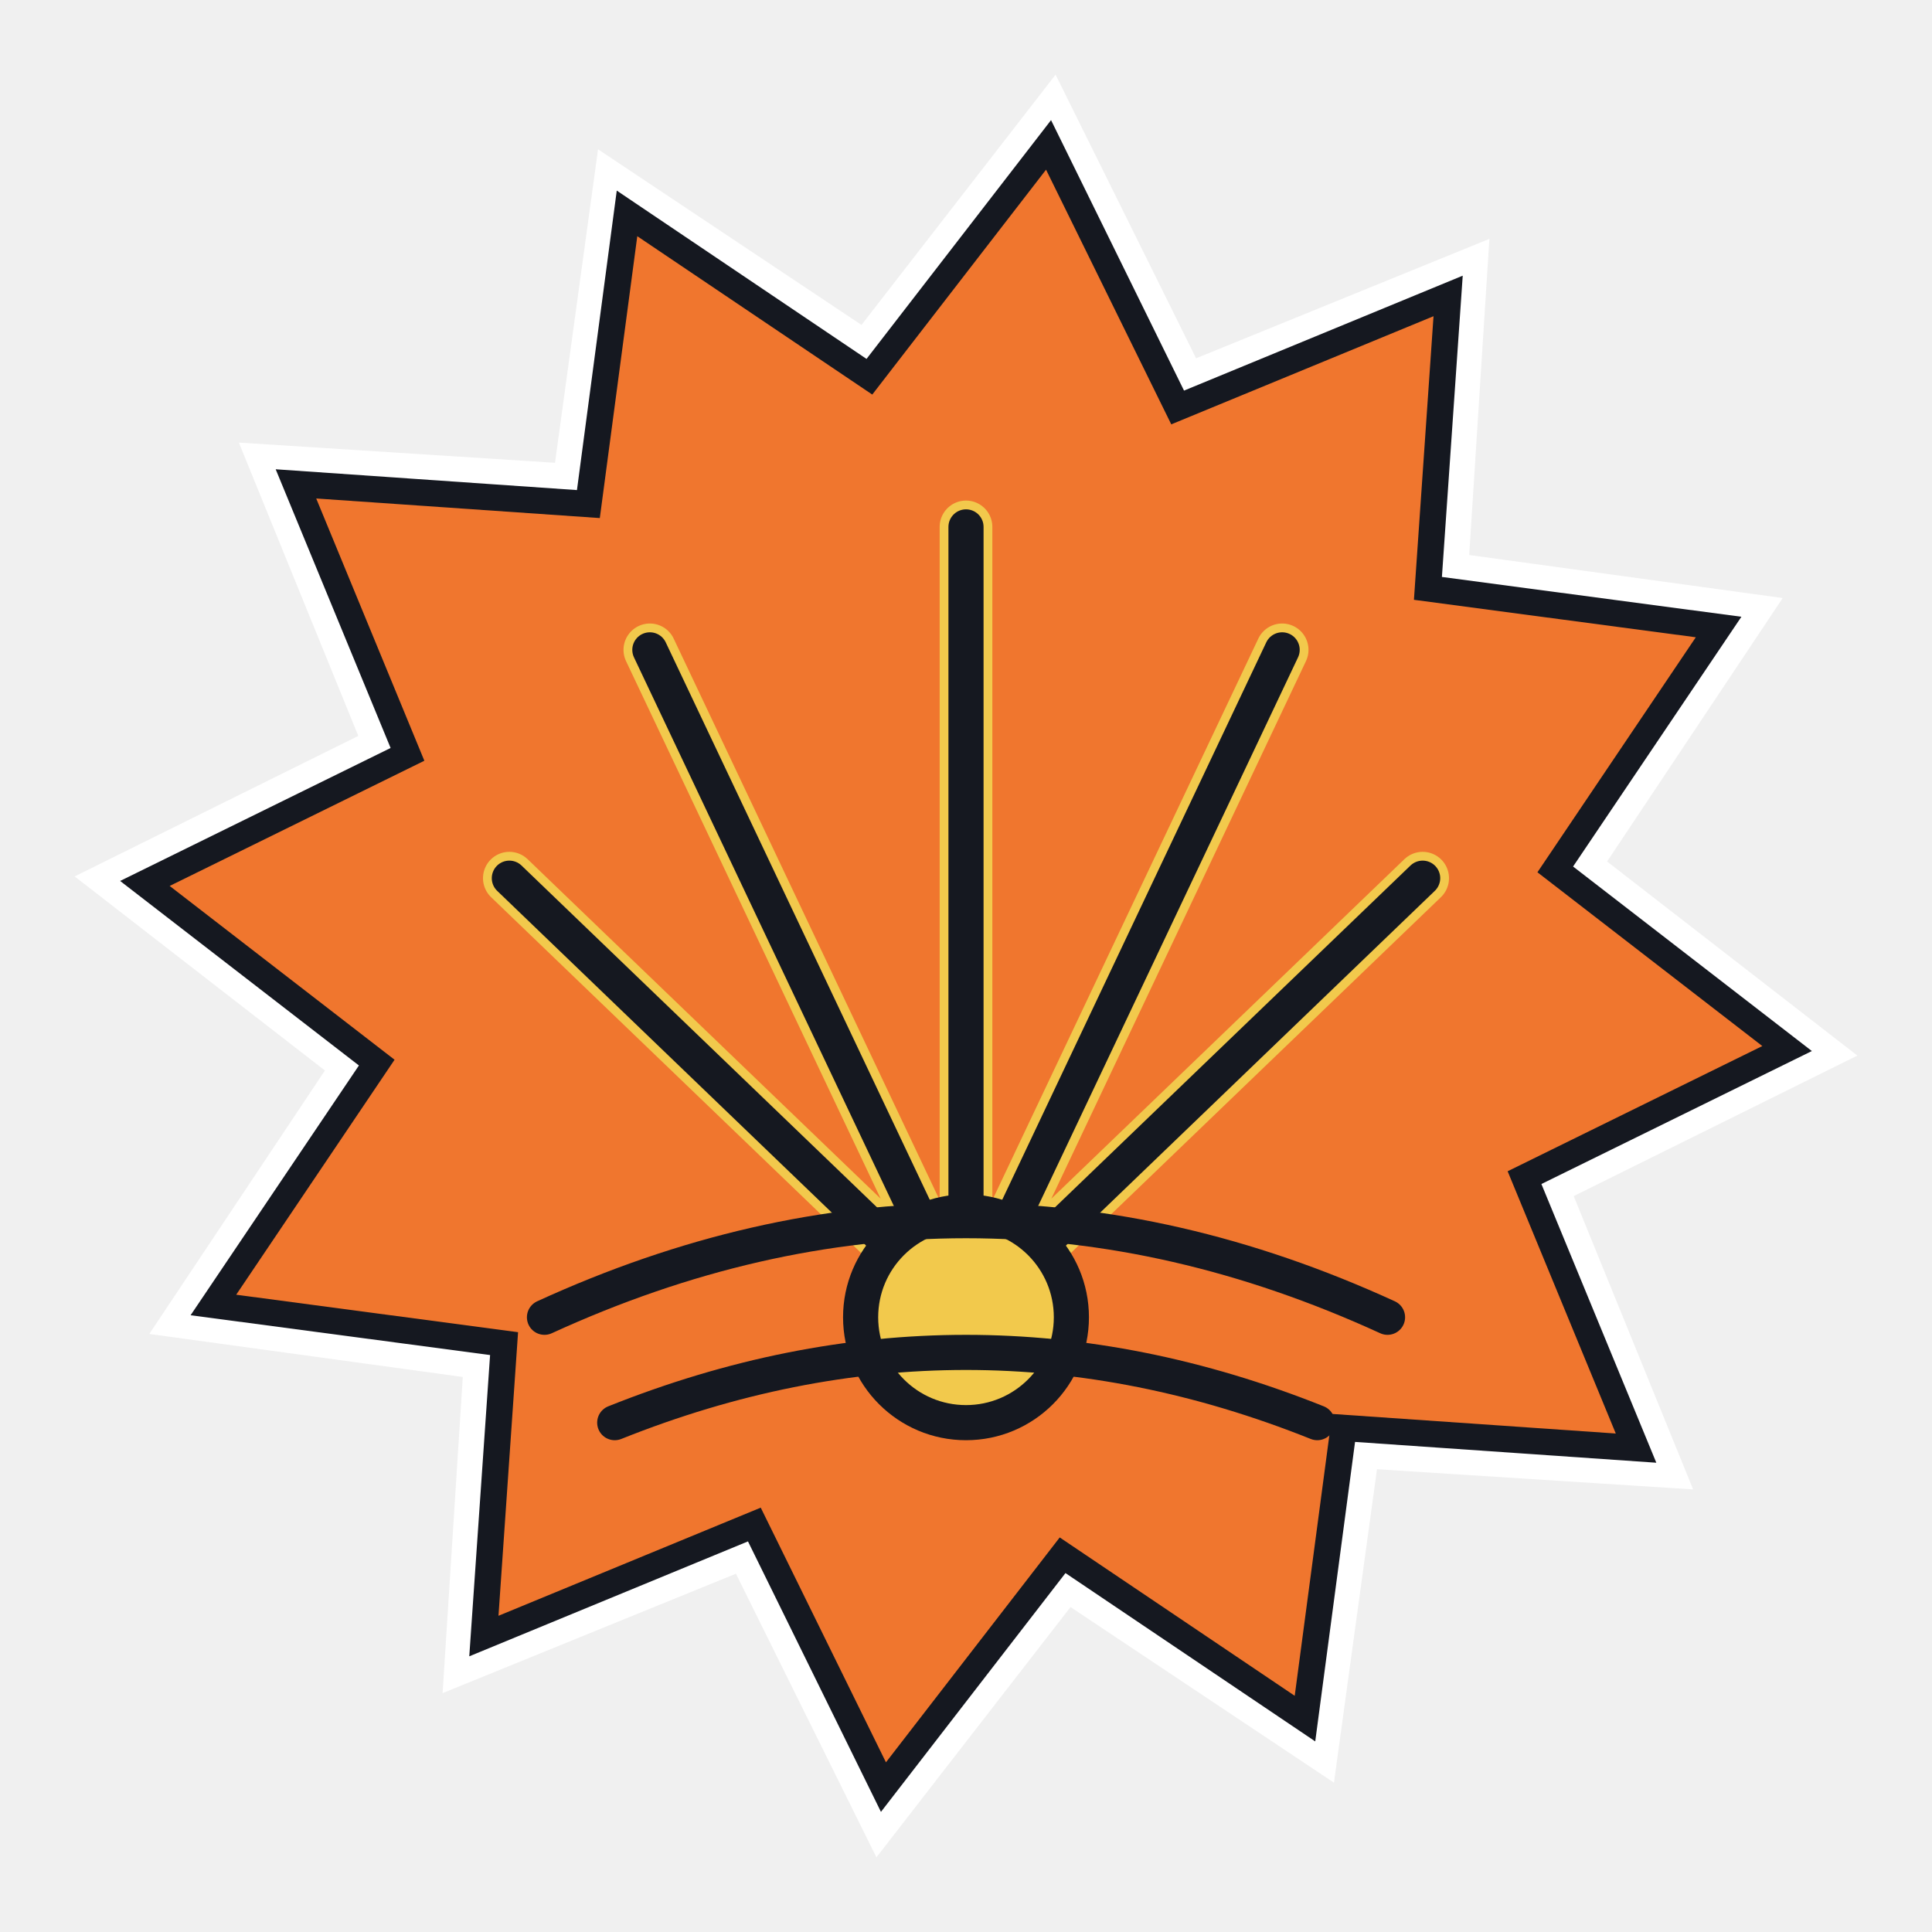
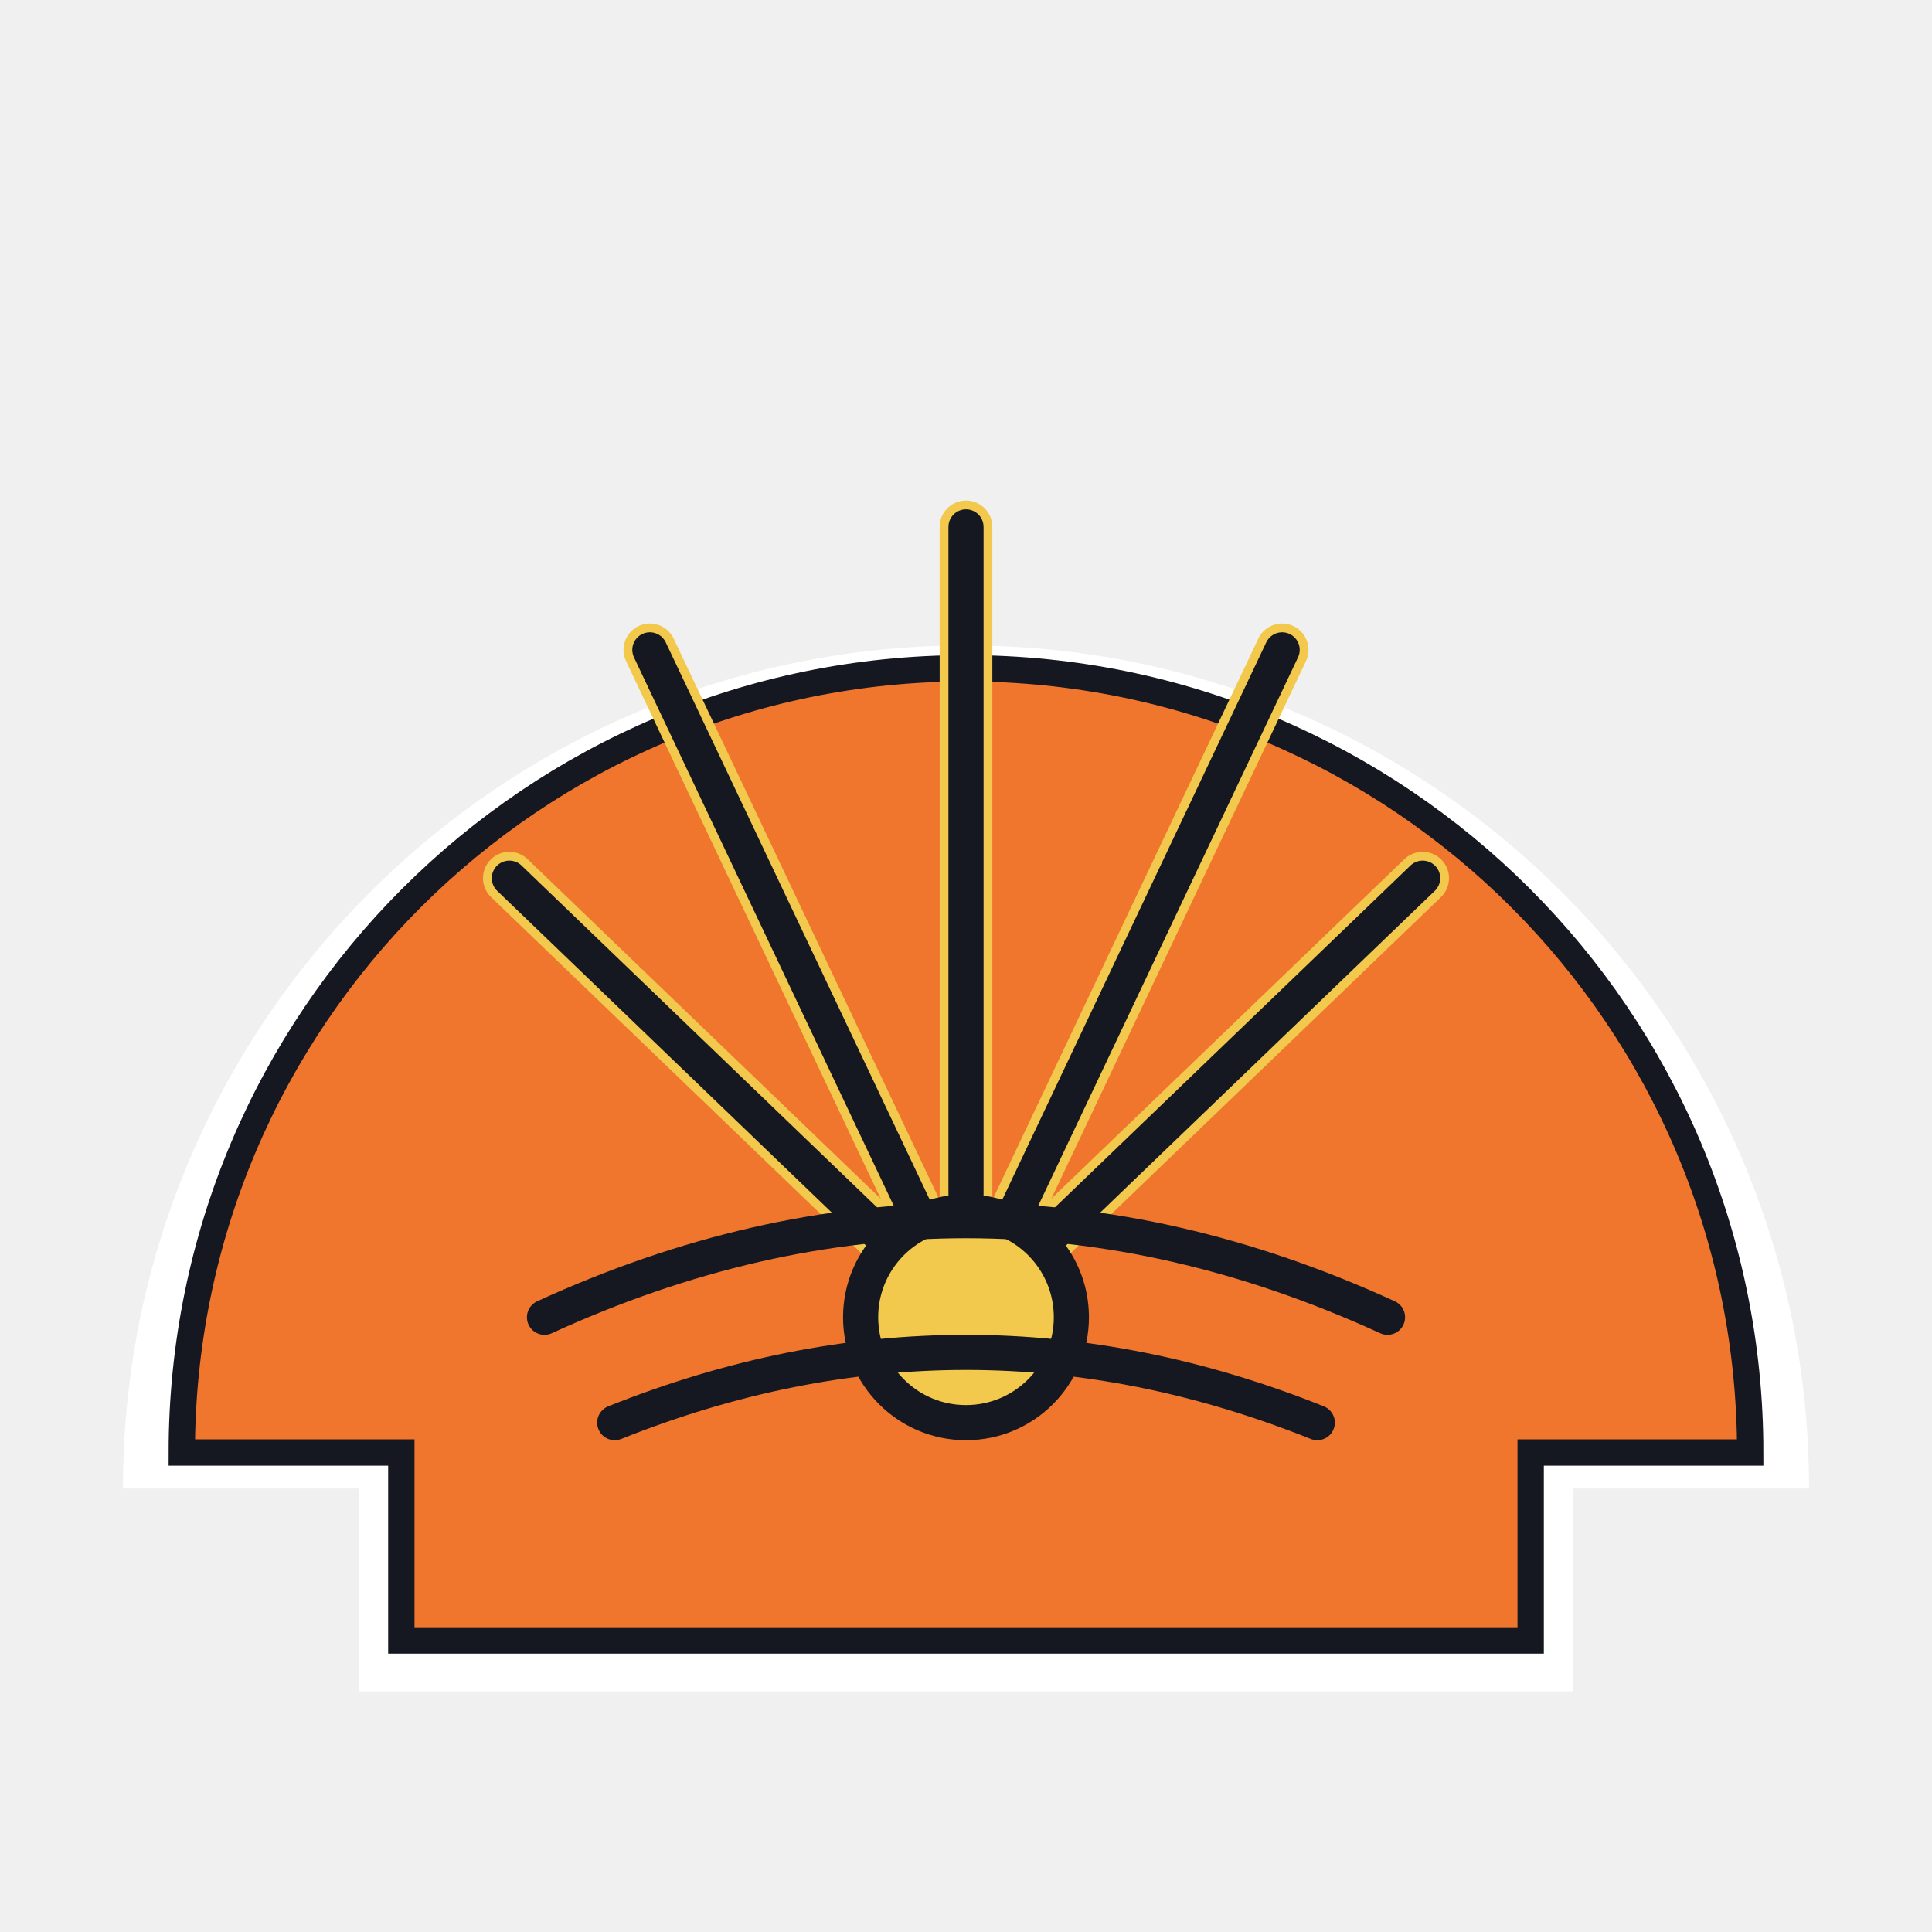
<svg xmlns="http://www.w3.org/2000/svg" viewBox="0 0 220 220">
-   <polygon points="211.5,120.2 179.2,136.2 192.8,169.6 156.8,167.3 151.9,203.0 121.9,183.0 99.8,211.5 83.8,179.2 50.4,192.8 52.7,156.8 17.0,151.9 37.0,121.9 8.5,99.8 40.8,83.8 27.2,50.4 63.2,52.7 68.1,17.0 98.1,37.0 120.2,8.5 136.2,40.8 169.6,27.2 167.3,63.2 203.0,68.1 183.0,98.1" fill="#FFFFFF" />
-   <polygon points="203.5,119.4 173.6,134.1 186.3,164.9 153.0,162.6 148.6,195.7 121.0,177.1 100.6,203.5 85.9,173.6 55.1,186.3 57.4,153.0 24.3,148.6 42.9,121.0 16.5,100.6 46.4,85.9 33.7,55.1 67.0,57.4 71.4,24.3 99.0,42.9 119.4,16.5 134.1,46.4 164.9,33.7 162.6,67.0 195.7,71.4 177.1,99.0" fill="#F0762E" stroke="#151820" stroke-width="3" />
+   <path d="M 14.0 169.5 A 96.0 96.0 0 0 1 206.0 169.5 L 179.1 169.5 L 179.1 192.6 L 40.9 192.6 L 40.9 169.5 Z" fill="#FFFFFF" />
+   <path d="M 20.7 165.4 A 89.3 89.3 0 0 1 199.3 165.4 L 174.3 165.4 L 174.3 186.8 L 45.7 186.8 L 45.7 165.4 Z" fill="#F0762E" stroke="#151820" stroke-width="3" />
  <g stroke="#151820" stroke-width="4" stroke-linecap="round">
    <path d="M110 150 L110 60 M110 150 L74 74 M110 150 L146 74 M110 150 L58 100 M110 150 L162 100" stroke="#F2C94C" stroke-width="6" />
    <path d="M110 150 L110 60 M110 150 L74 74 M110 150 L146 74 M110 150 L58 100 M110 150 L162 100" />
    <circle cx="110" cy="150" r="12" fill="#F2C94C" />
    <path d="M62 150 q48 -22 96 0" fill="none" stroke-width="4" />
    <path d="M70 162 q40 -16 80 0" fill="none" stroke-width="4" />
  </g>
</svg>
